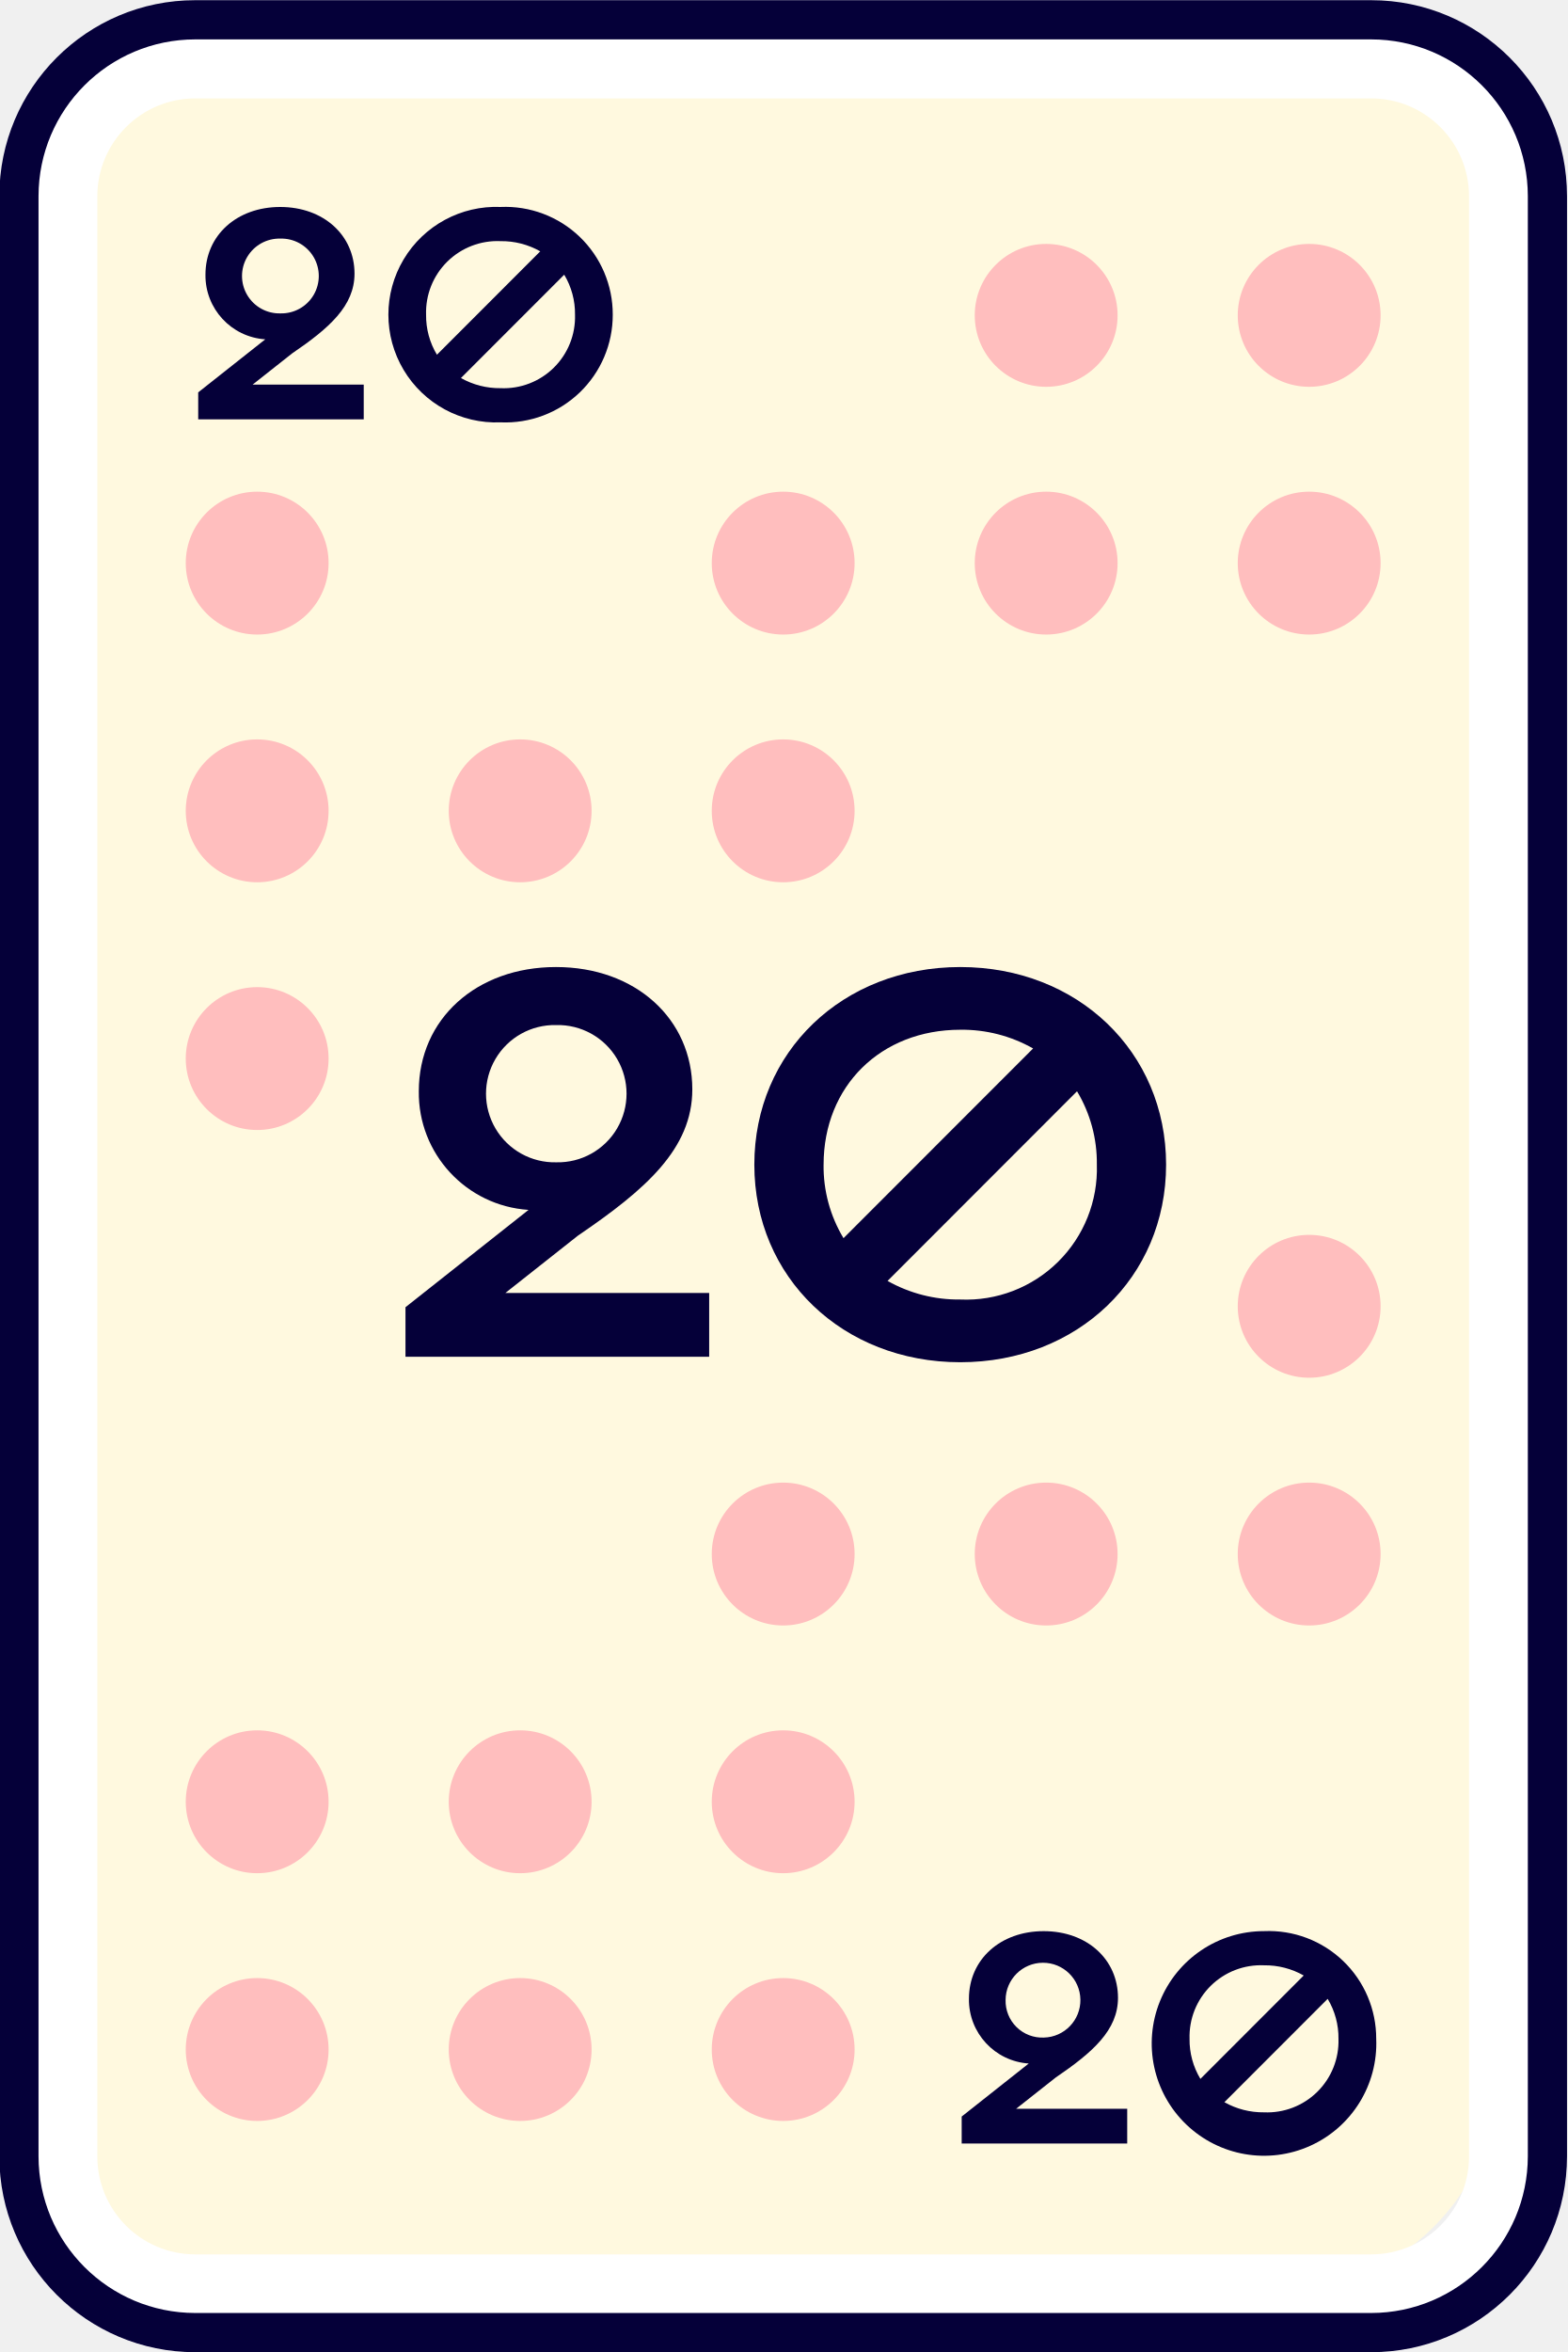
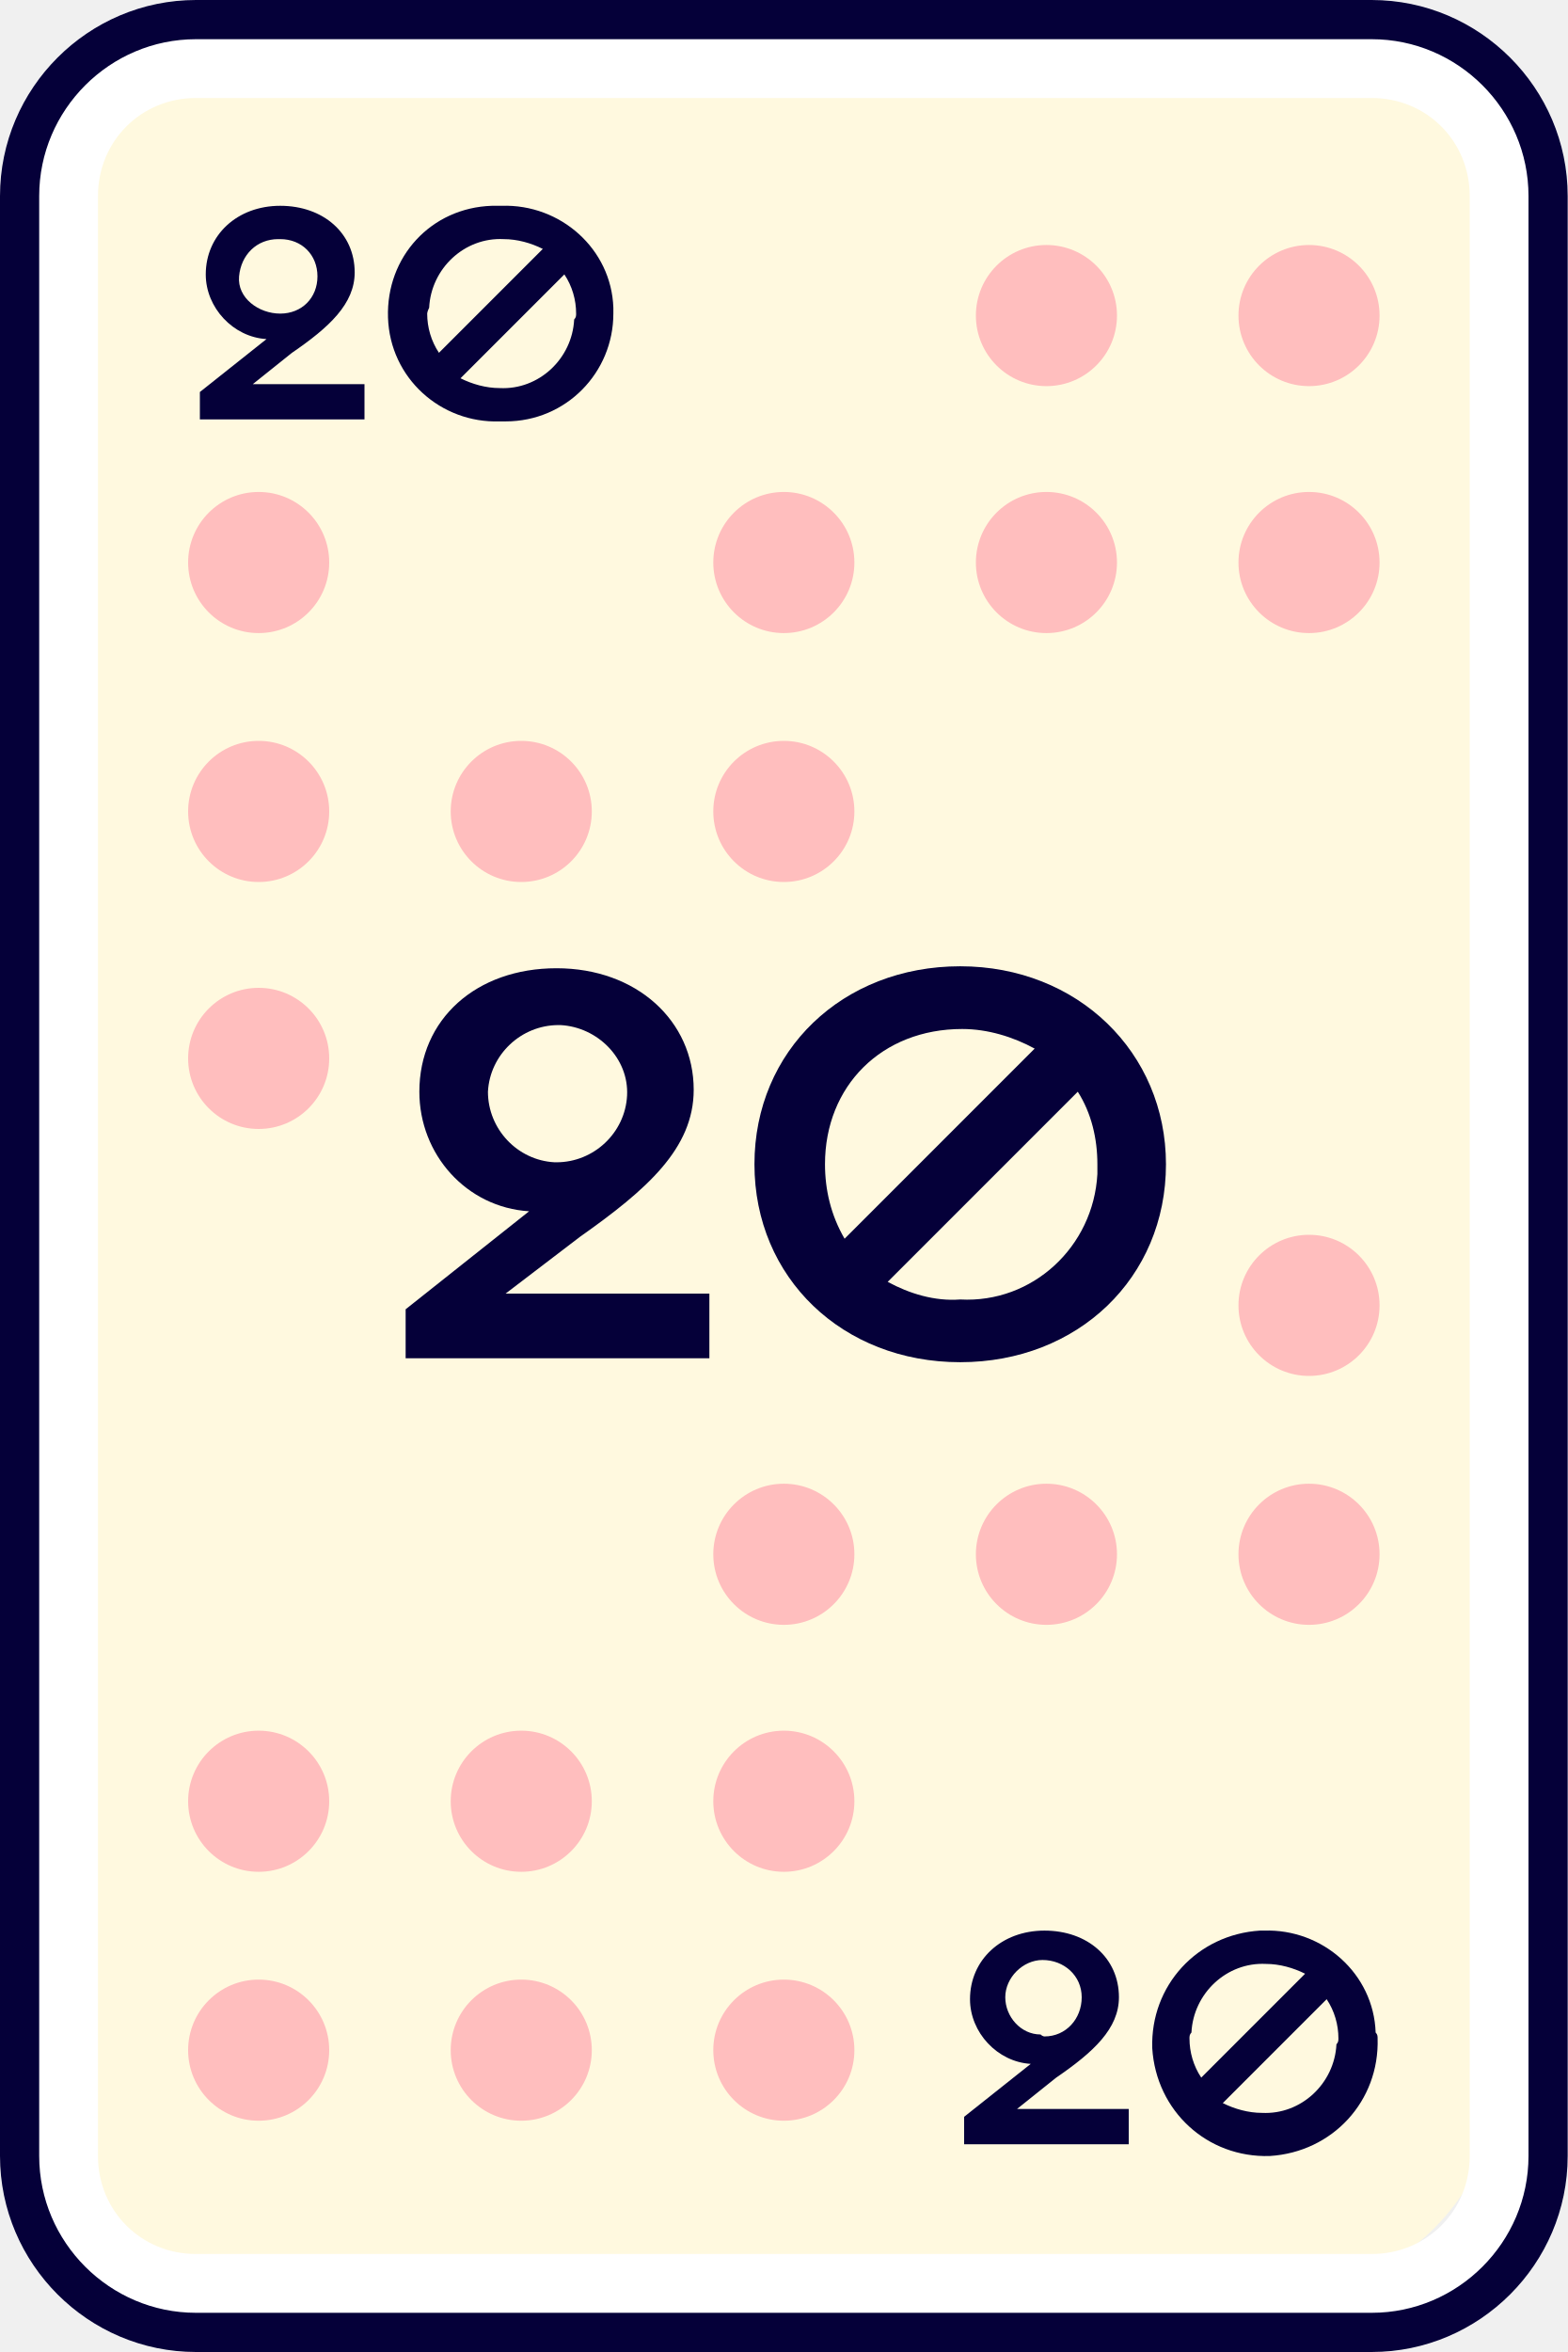
- <svg xmlns="http://www.w3.org/2000/svg" id="Layer_1" data-name="Layer 1" viewBox="0 0 120 180">
-   <defs>
-     <style>
-       .cls-1 {
-         fill: #fff9df;
-       }
- 
-       .cls-2 {
-         fill: #ffbebe;
-       }
- 
-       .cls-3 {
-         fill: #fff;
-       }
- 
-       .cls-4 {
-         fill: #050039;
-       }
-     </style>
-   </defs>
-   <rect class="cls-1" x="-27.376" y="33.332" width="172.563" height="111.913" rx="17.527" ry="17.527" transform="translate(148.1941 30.3834) rotate(90)" />
+ <svg xmlns="http://www.w3.org/2000/svg" version="1.1" id="Layer_1" x="0px" y="0px" viewBox="0 0 80 120" style="enable-background:new 0 0 80 120;" xml:space="preserve">
+   <style type="text/css">
+ 	.st0{fill:#FFF9DF;}
+ 	.st1{fill:#FFBEBE;}
+ 	.st2{fill:#FFFFFF;}
+ 	.st3{fill:#050039;}
+ </style>
+   <path class="st0" d="M76.6,13.7v91.7c0,6.5-5.2,11.7-11.7,11.7H13.7C7.2,117,2,111.8,2,105.4V13.7C2,7.2,7.2,2,13.7,2h51.2  C71.4,2,76.6,7.2,76.6,13.7z" />
  <g>
-     <circle class="cls-2" cx="19.686" cy="43.095" r="5.467" />
-     <circle class="cls-2" cx="59.949" cy="43.095" r="5.467" />
-     <circle class="cls-2" cx="80.08" cy="43.095" r="5.467" />
-     <circle class="cls-2" cx="100.212" cy="43.095" r="5.467" />
-     <circle class="cls-2" cx="19.686" cy="62.054" r="5.467" />
-     <circle class="cls-2" cx="39.817" cy="62.054" r="5.467" />
-     <circle class="cls-2" cx="59.949" cy="62.054" r="5.467" />
-     <circle class="cls-2" cx="19.686" cy="81.013" r="5.467" />
-     <circle class="cls-2" cx="100.212" cy="99.972" r="5.467" />
-     <circle class="cls-2" cx="59.949" cy="118.932" r="5.467" />
-     <circle class="cls-2" cx="80.08" cy="118.932" r="5.467" />
-     <circle class="cls-2" cx="100.212" cy="118.932" r="5.467" />
-     <circle class="cls-2" cx="19.686" cy="137.891" r="5.467" />
-     <circle class="cls-2" cx="39.817" cy="137.891" r="5.467" />
-     <circle class="cls-2" cx="59.949" cy="137.891" r="5.467" />
-     <circle class="cls-2" cx="19.686" cy="156.85" r="5.467" />
-     <circle class="cls-2" cx="39.817" cy="156.85" r="5.467" />
-     <circle class="cls-2" cx="59.949" cy="156.85" r="5.467" />
-     <circle class="cls-2" cx="80.08" cy="24.135" r="5.467" />
-     <circle class="cls-2" cx="100.212" cy="24.135" r="5.467" />
+     <circle class="st1" cx="13.2" cy="28.7" r="3.6" />
+     <circle class="st1" cx="40" cy="28.7" r="3.6" />
+     <circle class="st1" cx="53.4" cy="28.7" r="3.6" />
+     <circle class="st1" cx="66.8" cy="28.7" r="3.6" />
+     <circle class="st1" cx="13.2" cy="41.4" r="3.6" />
+     <circle class="st1" cx="26.6" cy="41.4" r="3.6" />
+     <circle class="st1" cx="40" cy="41.4" r="3.6" />
+     <circle class="st1" cx="13.2" cy="54" r="3.6" />
+     <circle class="st1" cx="66.8" cy="66.6" r="3.6" />
+     <circle class="st1" cx="40" cy="79.3" r="3.6" />
+     <circle class="st1" cx="53.4" cy="79.3" r="3.6" />
+     <circle class="st1" cx="66.8" cy="79.3" r="3.6" />
+     <circle class="st1" cx="13.2" cy="91.9" r="3.6" />
+     <circle class="st1" cx="26.6" cy="91.9" r="3.6" />
+     <circle class="st1" cx="40" cy="91.9" r="3.6" />
+     <circle class="st1" cx="13.2" cy="104.6" r="3.6" />
+     <circle class="st1" cx="26.6" cy="104.6" r="3.6" />
+     <circle class="st1" cx="40" cy="104.6" r="3.6" />
+     <circle class="st1" cx="53.4" cy="16.1" r="3.6" />
+     <circle class="st1" cx="66.8" cy="16.1" r="3.6" />
  </g>
  <g>
-     <path class="cls-3" d="M104.955,7.53a7.501,7.501,0,0,1,7.494,7.492V165.038a7.501,7.501,0,0,1-7.494,7.492H14.943a7.501,7.501,0,0,1-7.494-7.492V15.021A7.501,7.501,0,0,1,14.943,7.53h90.012m0-7.5H14.943A14.993,14.993,0,0,0-.051,15.021V165.038A14.993,14.993,0,0,0,14.943,180.03h90.012a14.993,14.993,0,0,0,14.994-14.992V15.021A14.993,14.993,0,0,0,104.955.03Z" />
-     <path class="cls-4" d="M104.955,3.015a12.006,12.006,0,0,1,11.994,11.992V165.023a12.007,12.007,0,0,1-11.994,11.992H14.943A12.007,12.007,0,0,1,2.949,165.023V15.006A12.007,12.007,0,0,1,14.943,3.015h90.012m0-3H14.943A14.993,14.993,0,0,0-.051,15.006V165.023a14.993,14.993,0,0,0,14.994,14.992h90.012a14.993,14.993,0,0,0,14.994-14.992V15.006A14.993,14.993,0,0,0,104.955.015Z" />
+     <path class="st2" d="M70,5c2.8,0,5,2.2,5,5v100c0,2.8-2.2,5-5,5H10c-2.8,0-5-2.2-5-5V10c0-2.8,2.2-5,5-5H70 M70,0H10   C4.5,0,0,4.5,0,10v100c0,5.5,4.5,10,10,10c0,0,0,0,0,0h60c5.5,0,10-4.5,10-10V10C80,4.5,75.5,0,70,0z" />
+     <path class="st3" d="M70,2c4.4,0,8,3.6,8,8v100c0,4.4-3.6,8-8,8H10c-4.4,0-8-3.6-8-8V10c0-4.4,3.6-8,8-8H70 M70,0H10   C4.5,0,0,4.5,0,10v100c0,5.5,4.5,10,10,10h60c5.5,0,10-4.5,10-10V10C80,4.5,75.5,0,70,0z" />
  </g>
  <g>
-     <path class="cls-4" d="M54.285,98.954v4.879H31.038v-3.791l9.419-7.448a8.988,8.988,0,0,1-8.399-9.083c0-5.529,4.411-9.503,10.498-9.503,6.109,0,10.438,3.986,10.438,9.362,0,4.536-3.556,7.659-8.75,11.19L38.68,98.954ZM42.586,88.952a5.253,5.253,0,1,0-.01-10.503,5.253,5.253,0,1,0,.01,10.503Z" />
-     <path class="cls-4" d="M89.26,89.13c0,8.633-6.767,15.123-15.754,15.123-8.998,0-15.765-6.49-15.765-15.123s6.767-15.122,15.765-15.122C82.494,74.008,89.26,80.498,89.26,89.13Zm-26.218,0a10.641,10.641,0,0,0,1.525,5.628L79.079,80.239a11.007,11.007,0,0,0-5.572-1.432C67.407,78.808,63.043,83.129,63.043,89.13Zm20.917,0a10.64,10.64,0,0,0-1.517-5.613L67.939,98.029a11.05,11.05,0,0,0,5.567,1.424A10.018,10.018,0,0,0,83.96,89.13Z" />
+     <path class="st3" d="M36.2,66v3.3H20.7v-2.5l6.3-5c-3.2-0.2-5.6-2.9-5.6-6.1c0-3.7,2.9-6.3,7-6.3c4.1,0,7,2.7,7,6.2   c0,3-2.4,5.1-5.8,7.5L25.8,66H36.2z M28.4,59.3c1.9,0,3.5-1.5,3.6-3.4s-1.5-3.5-3.4-3.6c0,0-0.1,0-0.1,0c-1.9,0-3.5,1.5-3.6,3.4   c0,1.9,1.5,3.5,3.4,3.6C28.3,59.3,28.4,59.3,28.4,59.3z" />
+     <path class="st3" d="M59.5,59.4c0,5.8-4.5,10.1-10.5,10.1c-6,0-10.5-4.3-10.5-10.1S43,49.3,49,49.3C55,49.3,59.5,53.7,59.5,59.4z    M42.1,59.4c0,1.3,0.3,2.6,1,3.8l9.7-9.7c-1.1-0.6-2.4-1-3.7-1C45,52.5,42.1,55.4,42.1,59.4z M56,59.4c0-1.3-0.3-2.6-1-3.7   l-9.7,9.7c1.1,0.6,2.4,1,3.7,0.9c3.7,0.2,6.8-2.7,7-6.4C56,59.7,56,59.6,56,59.4L56,59.4z" />
  </g>
  <g>
-     <path class="cls-4" d="M27.842,29.435v2.659h-12.67V30.028l5.133-4.059a4.899,4.899,0,0,1-4.578-4.95c0-3.014,2.404-5.179,5.721-5.179,3.33,0,5.689,2.172,5.689,5.102,0,2.472-1.938,4.174-4.769,6.099l-3.033,2.394Zm-6.376-5.451a2.863,2.863,0,1,0-.005-5.724,2.863,2.863,0,1,0,.005,5.724Z" />
-     <path class="cls-4" d="M46.904,24.081a8.229,8.229,0,0,1-8.586,8.242,8.249,8.249,0,1,1,0-16.484A8.229,8.229,0,0,1,46.904,24.081Zm-14.289,0a5.799,5.799,0,0,0,.831,3.067l7.908-7.913a5.999,5.999,0,0,0-3.037-.78A5.461,5.461,0,0,0,32.615,24.081Zm11.4,0a5.798,5.798,0,0,0-.827-3.059l-7.905,7.909a6.023,6.023,0,0,0,3.034.776A5.46,5.46,0,0,0,44.015,24.081Z" />
+     <path class="st3" d="M18.6,19.6v1.8h-8.4V20l3.4-2.7c-1.7-0.1-3.1-1.6-3.1-3.3c0-2,1.6-3.5,3.8-3.5c2.2,0,3.8,1.4,3.8,3.4   c0,1.6-1.3,2.8-3.2,4.1l-2,1.6L18.6,19.6z M14.3,16c1.1,0,1.9-0.8,1.9-1.9c0-1.1-0.8-1.9-1.9-1.9c0,0,0,0-0.1,0   c-1.1,0-1.9,0.8-2,1.9S13.2,16,14.3,16C14.3,16,14.3,16,14.3,16z" />
+     <path class="st3" d="M31.3,16c0,3-2.4,5.5-5.5,5.5c-0.1,0-0.2,0-0.3,0c-3,0.1-5.6-2.2-5.7-5.3s2.2-5.6,5.3-5.7c0.2,0,0.3,0,0.5,0   c3-0.1,5.6,2.2,5.7,5.2C31.3,15.9,31.3,16,31.3,16z M21.8,16c0,0.7,0.2,1.4,0.6,2l5.3-5.3c-0.6-0.3-1.3-0.5-2-0.5   c-2-0.1-3.7,1.5-3.8,3.5C21.8,15.9,21.8,16,21.8,16z M29.4,16c0-0.7-0.2-1.4-0.6-2l-5.3,5.3c0.6,0.3,1.3,0.5,2,0.5   c2,0.1,3.7-1.5,3.8-3.5C29.4,16.2,29.4,16.1,29.4,16L29.4,16z" />
  </g>
  <g>
-     <path class="cls-4" d="M86.283,161.387v2.659h-12.67V161.98l5.133-4.059a4.899,4.899,0,0,1-4.578-4.95c0-3.013,2.404-5.179,5.721-5.179,3.33,0,5.689,2.173,5.689,5.103,0,2.472-1.938,4.174-4.769,6.099l-3.033,2.394Zm-6.376-5.451a2.863,2.863,0,1,0-2.933-2.875A2.805,2.805,0,0,0,79.906,155.936Z" />
-     <path class="cls-4" d="M105.344,156.032a8.596,8.596,0,1,1-8.586-8.242A8.229,8.229,0,0,1,105.344,156.032Zm-14.289,0a5.801,5.801,0,0,0,.831,3.067l7.908-7.913a5.998,5.998,0,0,0-3.037-.78A5.461,5.461,0,0,0,91.056,156.032Zm11.4,0a5.798,5.798,0,0,0-.827-3.059l-7.905,7.909a6.021,6.021,0,0,0,3.034.776A5.46,5.46,0,0,0,102.455,156.032Z" />
+     <path class="st3" d="M57.6,107.6v1.8h-8.4V108l3.4-2.7c-1.7-0.1-3.1-1.6-3.1-3.3c0-2,1.6-3.5,3.8-3.5c2.2,0,3.8,1.4,3.8,3.4   c0,1.6-1.3,2.8-3.2,4.1l-2,1.6L57.6,107.6z M53.3,103.9c1.1,0,1.9-0.9,1.9-2c0-1.1-0.9-1.9-2-1.9c-1,0-1.9,0.9-1.9,1.9   c0,1,0.8,1.9,1.8,1.9C53.2,103.9,53.3,103.9,53.3,103.9z" />
+     <path class="st3" d="M70.3,104c0.1,3.2-2.3,5.8-5.5,6c-3.2,0.1-5.8-2.3-6-5.5c-0.1-3.2,2.3-5.8,5.5-6c0.1,0,0.2,0,0.2,0   c3-0.1,5.6,2.2,5.7,5.2C70.3,103.8,70.3,103.9,70.3,104z M60.7,104c0,0.7,0.2,1.4,0.6,2l5.3-5.3c-0.6-0.3-1.3-0.5-2-0.5   c-2-0.1-3.7,1.5-3.8,3.5C60.7,103.8,60.7,103.9,60.7,104z M68.3,104c0-0.7-0.2-1.4-0.6-2l-5.3,5.3c0.6,0.3,1.3,0.5,2,0.5   c2,0.1,3.7-1.5,3.8-3.5C68.3,104.2,68.3,104.1,68.3,104L68.3,104z" />
  </g>
</svg>
